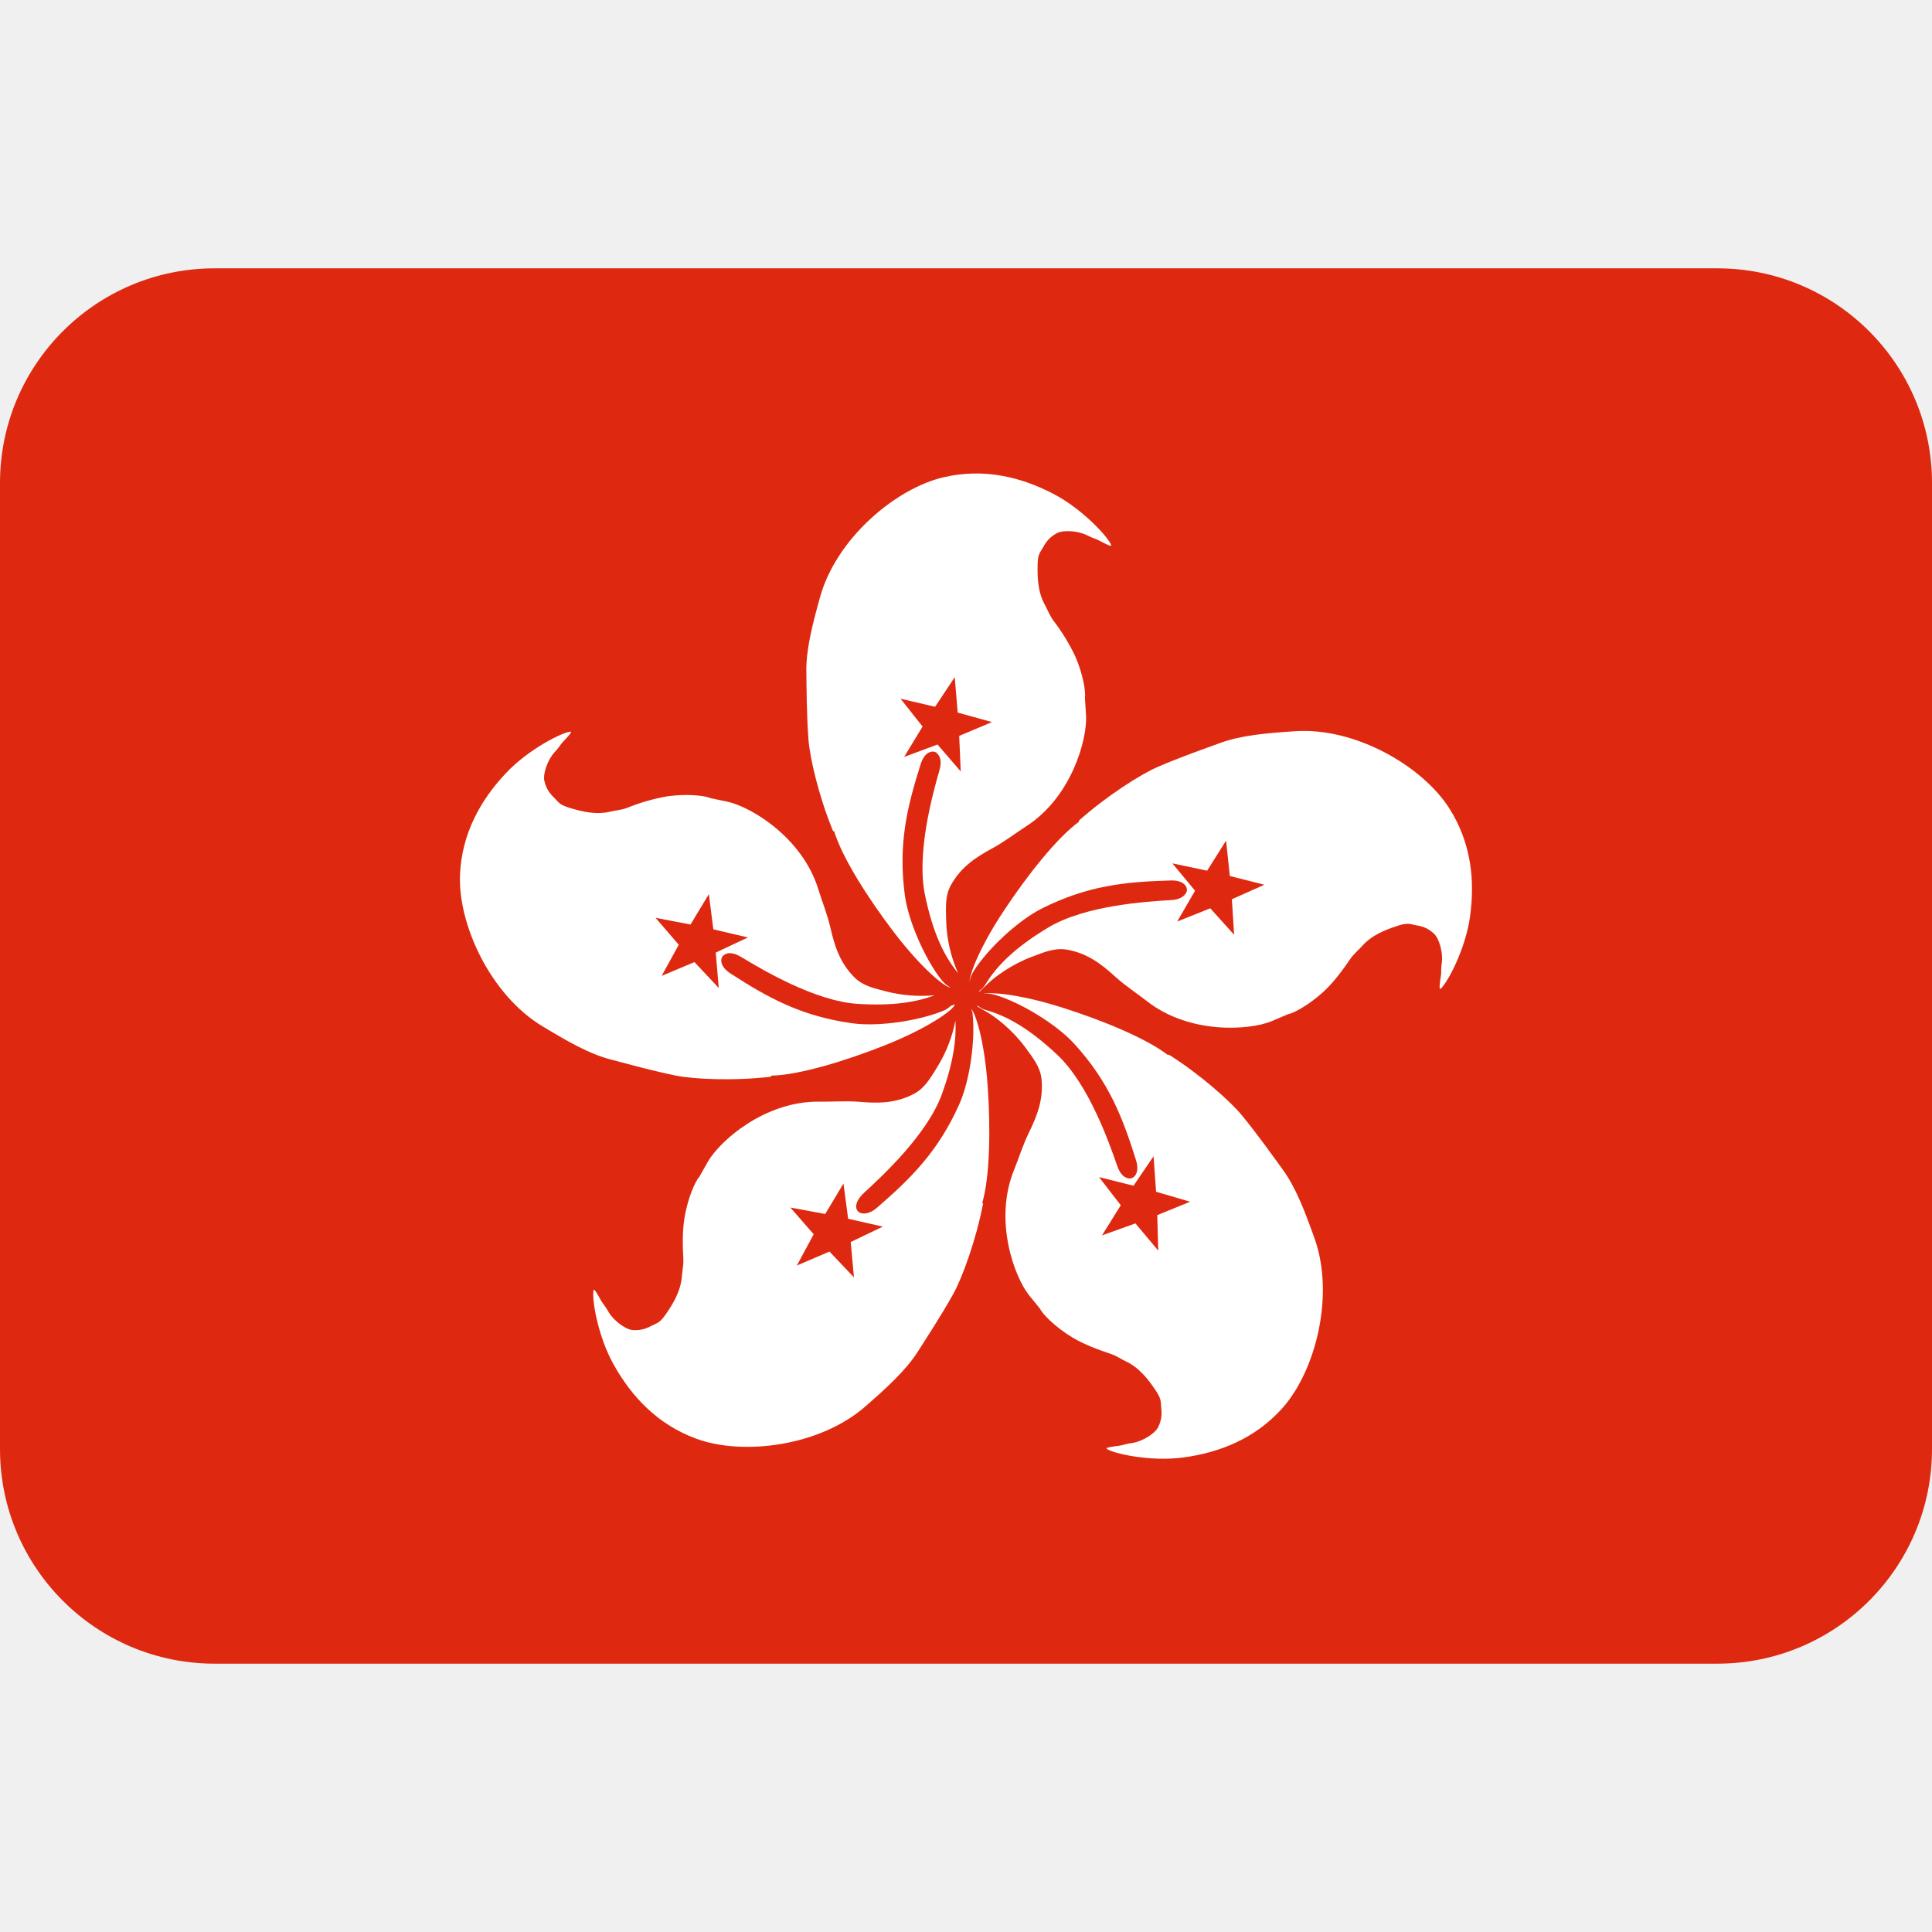
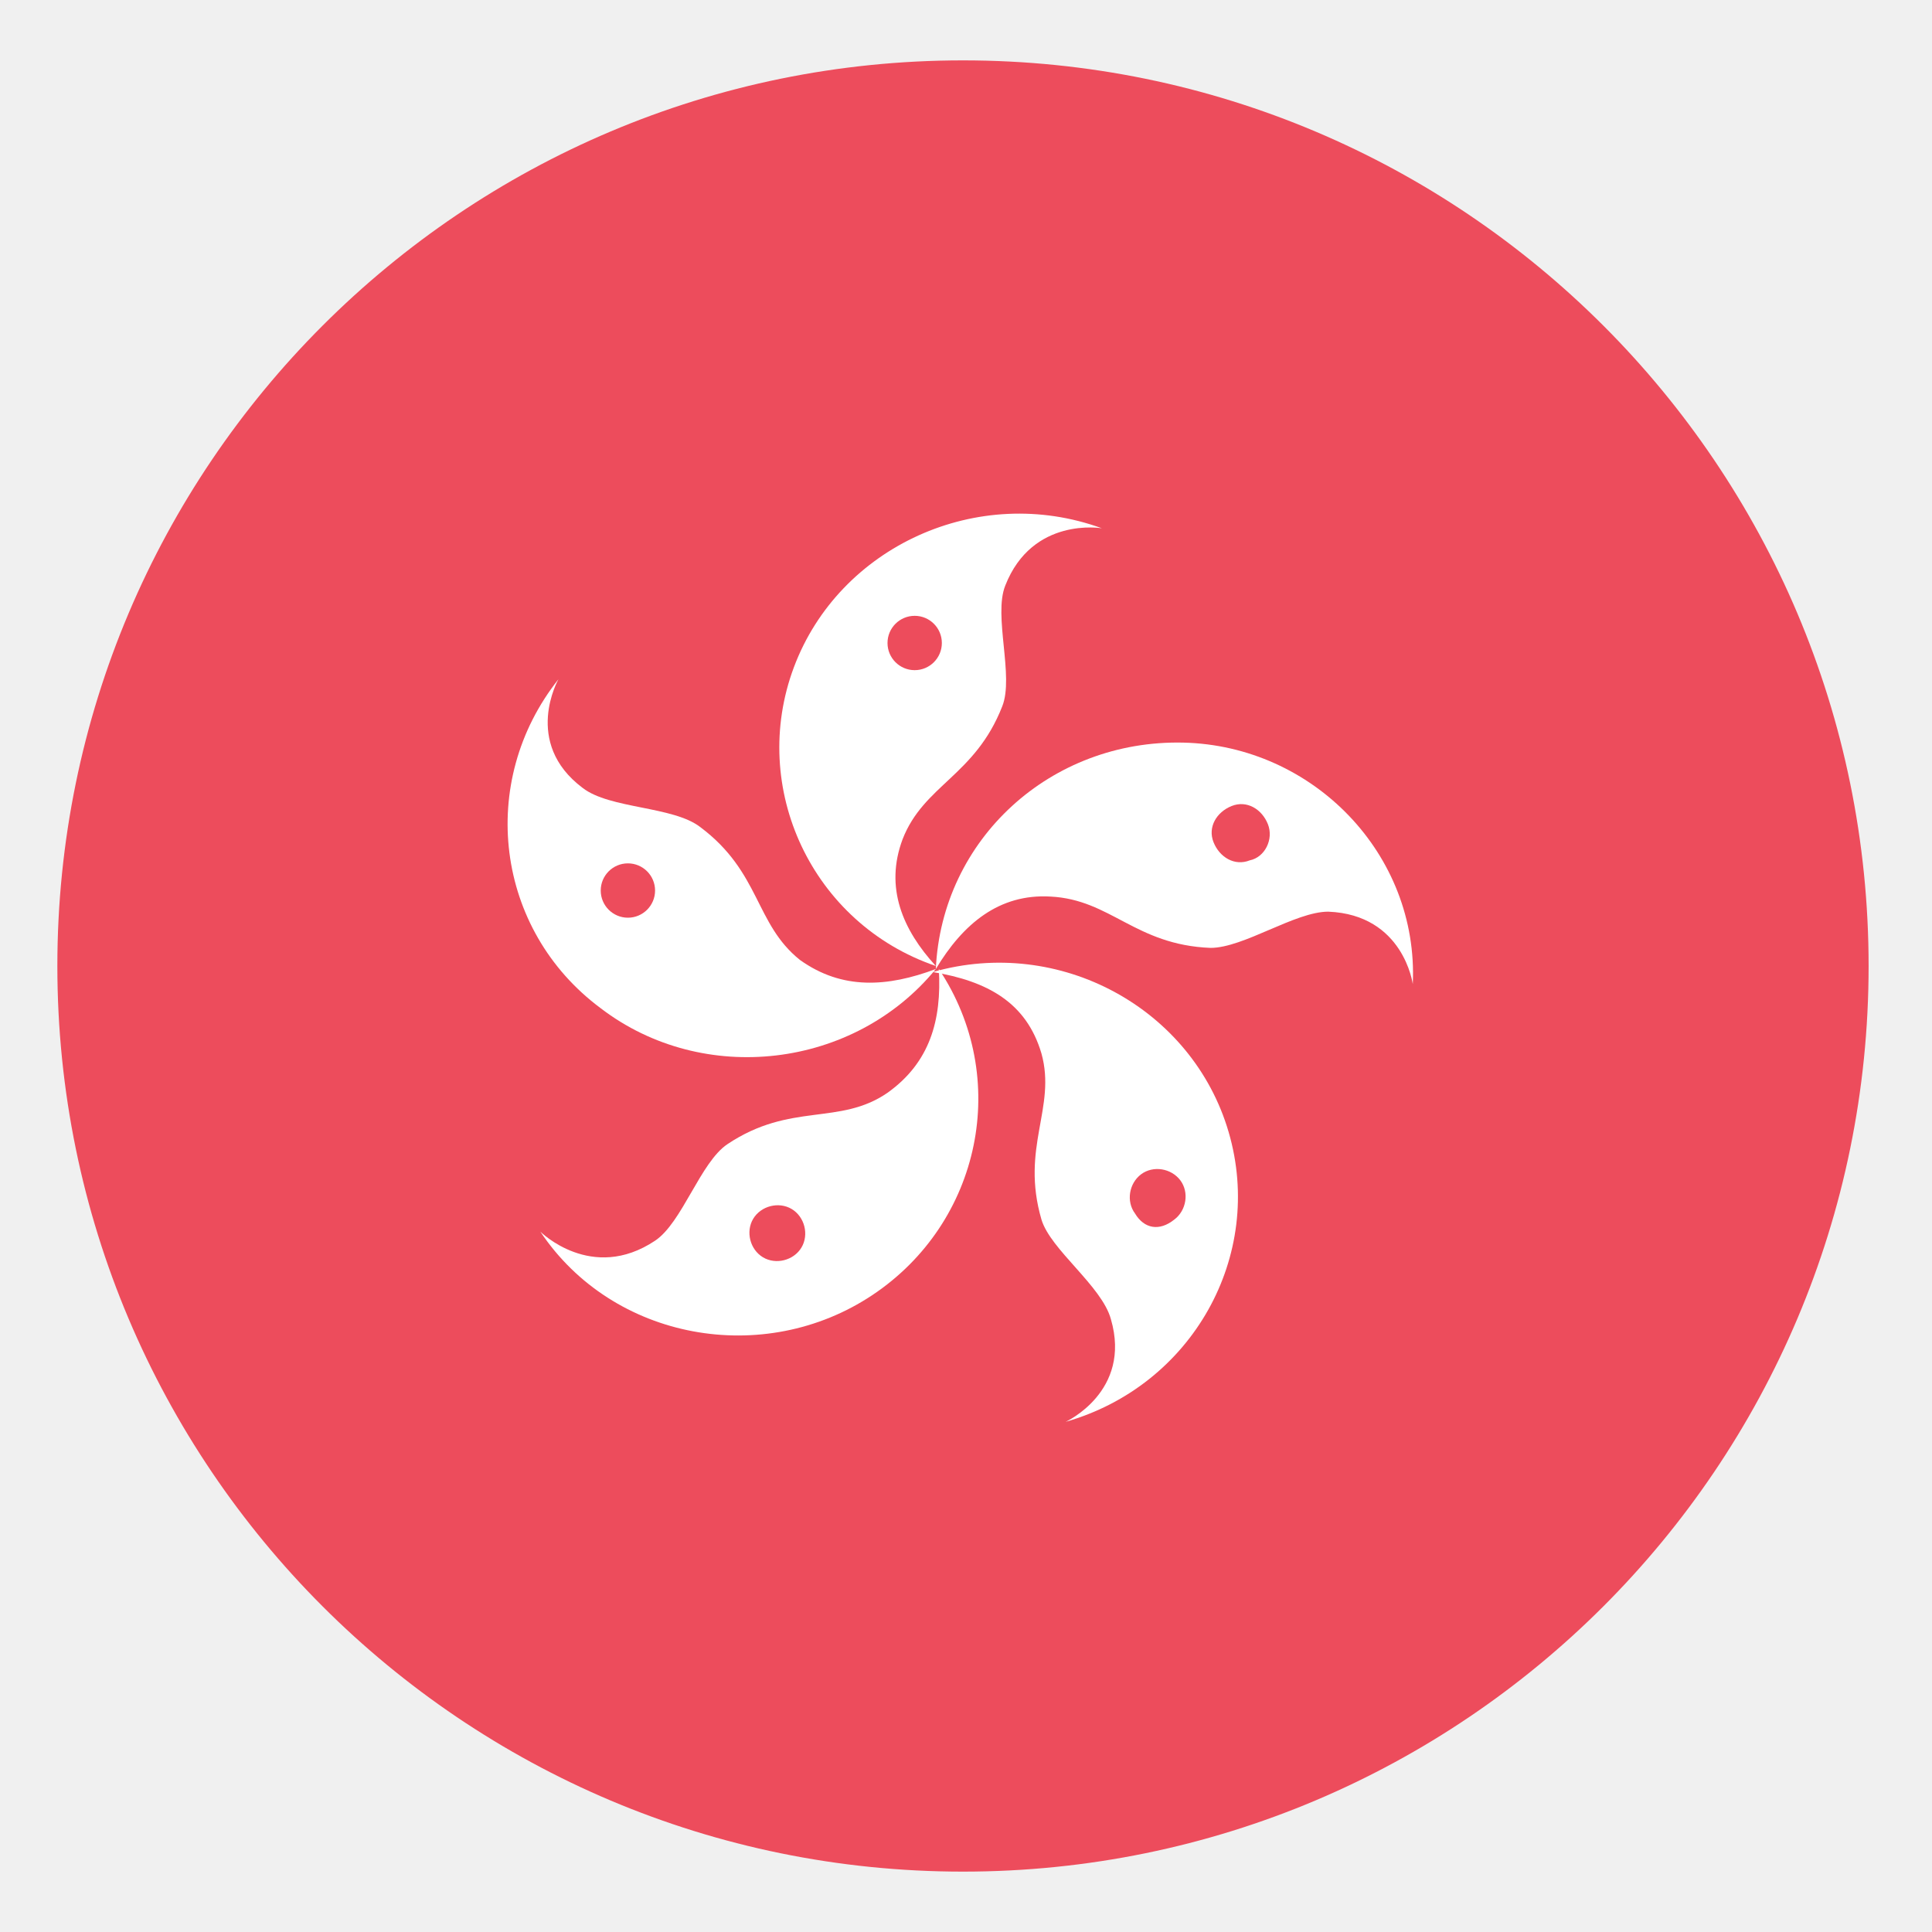
- <svg xmlns="http://www.w3.org/2000/svg" width="800px" height="800px" viewBox="0 0 36 36" aria-hidden="true" role="img" class="iconify iconify--twemoji" preserveAspectRatio="xMidYMid meet">
-   <path fill="#DE2910" d="M36 27a4 4 0 0 1-4 4H4a4 4 0 0 1-4-4V9a4 4 0 0 1 4-4h28a4 4 0 0 1 4 4v18z">
- 
- </path>
-   <g fill="#FFF">
-     <path d="M19.626 9.201c-.604-.314-1.289-.481-2.035-.31c-.906.208-2.011 1.148-2.312 2.24c-.142.515-.261.97-.254 1.391c.005.29.004.774.039 1.252c.024.339.193 1.071.461 1.717l.017-.006c.147.491.633 1.253 1.109 1.878c.546.717.973 1.04 1.059 1.039a.564.564 0 0 1-.162-.137c-.312-.391-.624-1.104-.688-1.587c-.124-.943.036-1.625.297-2.444c.065-.205.2-.264.289-.211c.007.004.011.013.018.019c.055.051.089.144.04.314c-.125.438-.431 1.54-.268 2.322c.15.721.364 1.151.617 1.455a2.555 2.555 0 0 1-.223-.994c-.004-.224-.023-.446.089-.647c.188-.337.462-.518.779-.689c.219-.118.425-.279.614-.4c.86-.548 1.149-1.632 1.125-2.07l-.021-.327c.018-.119-.036-.446-.179-.774a3.674 3.674 0 0 0-.412-.673c-.069-.095-.108-.204-.146-.271c-.147-.255-.147-.544-.145-.727c.001-.216.029-.241.091-.344c.049-.082.102-.193.268-.282c.122-.064.397-.045.559.038c.138.069.164.063.235.102c.064.035.231.123.221.088c-.039-.132-.523-.672-1.082-.962zm-3.738 9.867c-.941-.129-1.558-.463-2.28-.931c-.179-.116-.202-.261-.13-.333l.006-.003c.059-.052.166-.066.332.034c.391.236 1.373.821 2.17.871c.649.04 1.087-.031 1.43-.161a2.642 2.642 0 0 1-.89-.068c-.217-.057-.436-.099-.6-.26c-.273-.271-.374-.584-.454-.936c-.055-.243-.154-.484-.22-.699c-.295-.976-1.261-1.547-1.69-1.642l-.32-.067c-.11-.05-.44-.084-.794-.037a3.633 3.633 0 0 0-.759.216c-.111.042-.225.049-.3.068c-.286.073-.564-.005-.739-.056c-.208-.06-.225-.094-.307-.182c-.066-.069-.159-.148-.2-.333c-.029-.134.064-.394.187-.528c.104-.112.105-.14.161-.199c.051-.053.181-.189.144-.188c-.136 0-.786.32-1.215.78c-.466.498-.812 1.112-.848 1.876c-.043.929.564 2.247 1.534 2.832c.456.274.863.513 1.271.619c.281.073.746.205 1.216.301c.333.067 1.083.104 1.777.02v-.019c.513-.009 1.377-.272 2.106-.56c.921-.366 1.371-.736 1.303-.77l-.012.01c-.009.01-.026.013-.044.016c-.039.029-.065.06-.125.086c-.457.196-1.228.31-1.71.243zm2.516 1.171c-.061-.864-.228-1.358-.306-1.439c.006.026.018.038.022.068c.061.496-.047 1.267-.247 1.712c-.389.867-.883 1.364-1.535 1.927c-.108.092-.214.119-.288.099a.122.122 0 0 1-.094-.094c-.015-.072.024-.176.15-.291c.336-.309 1.175-1.085 1.447-1.838c.21-.583.269-1.009.25-1.365a2.584 2.584 0 0 1-.343.872c-.119.189-.225.385-.429.492c-.341.179-.67.18-1.029.148c-.247-.02-.508.002-.733-.002c-1.02-.014-1.856.734-2.076 1.114l-.161.285c-.081.089-.213.393-.274.745c-.047.265-.037.56-.025.789c.006.118-.022.229-.026.307c-.018.294-.176.536-.278.688c-.12.179-.157.185-.265.237c-.085.041-.19.106-.379.09c-.136-.013-.356-.18-.446-.338c-.076-.133-.102-.142-.141-.214c-.035-.064-.125-.23-.136-.194c-.041.13.067.847.375 1.394c.334.596.815 1.11 1.533 1.376c.871.322 2.311.143 3.162-.606c.401-.352.751-.669.976-1.024c.155-.245.421-.648.655-1.067c.165-.296.425-1.002.556-1.688l-.017-.005c.145-.491.157-1.394.102-2.178z">
- 
- </path>
-     <path d="M24.492 23.068c-.181-.503-.346-.943-.596-1.283c-.171-.234-.449-.629-.754-1.001c-.215-.262-.775-.762-1.367-1.136l-.009.014c-.405-.315-1.241-.657-1.99-.893c-.783-.246-1.311-.285-1.453-.252a.549.549 0 0 1 .218.021c.48.141 1.144.549 1.473.908c.641.703.898 1.354 1.155 2.176c.065.207-.014.334-.12.337c-.003 0-.003.005-.006.005c-.005 0-.006-.006-.009-.008c-.075-.007-.159-.064-.218-.236c-.149-.431-.528-1.509-1.109-2.059c-.535-.505-.957-.735-1.339-.841c-.071-.019-.108-.05-.146-.079c-.005.004-.01.003-.015.009l.143.085c.199.107.518.359.756.683c.131.182.275.352.3.581c.041.382-.078.688-.237 1.013c-.11.223-.186.473-.271.681c-.387.943.002 1.995.275 2.339l.206.255c.054.108.288.343.593.528c.229.141.508.239.727.314c.111.037.204.103.275.136c.267.123.434.36.538.511c.123.177.115.214.124.334c.007.094.028.215-.056.384c-.062.122-.298.266-.477.293c-.152.021-.17.042-.251.052c-.072.009-.261.032-.23.056c.105.086.812.248 1.434.162c.677-.092 1.332-.352 1.842-.921c.618-.697.977-2.103.594-3.168z">
- 
- </path>
-     <path d="M27.01 15.069c-.496-.786-1.747-1.519-2.878-1.444c-.53.036-1.001.074-1.395.219c-.273.1-.73.258-1.17.449c-.312.135-.946.537-1.468 1.002l.011.013c-.416.302-.976 1.012-1.408 1.667c-.455.689-.63 1.171-.635 1.313c.014-.057.027-.115.073-.189c.266-.424.838-.952 1.274-1.171c.85-.425 1.546-.498 2.406-.522c.217-.006.317.103.293.205a.139.139 0 0 1-.025.046c-.041.057-.116.107-.271.115c-.454.026-1.595.099-2.281.509c-.632.379-.968.723-1.173 1.061a.367.367 0 0 1-.117.121c.002.005 0 .009.004.015l.122-.115c.157-.161.488-.398.864-.538c.21-.078.414-.169.642-.13c.379.065.641.265.907.508c.185.167.404.309.579.447c.802.631 1.921.547 2.327.38l.302-.129c.117-.021.407-.182.671-.424c.197-.182.369-.421.499-.611c.067-.098.156-.168.208-.227c.192-.223.465-.318.638-.377c.204-.069.237-.051.355-.026c.093.019.215.031.354.159c.101.093.174.36.148.54c-.021.152-.004.175-.018.255c-.012.072-.039.259-.009.237c.111-.078.462-.713.551-1.335c.096-.675.028-1.376-.38-2.023z">
- 
- </path>
-   </g>
-   <path d="M17.79 12.618l-.366.552l-.627-.147l-.017-.004l.411.519l-.334.55l-.009.016l.621-.231l.433.502l-.029-.663l.594-.25l.017-.007l-.639-.177zm-4.579 4.06l-.002-.018l-.342.567l-.652-.125l.433.502l-.31.564l-.009.016l.611-.257l.44.469l.013.014l-.056-.66l.583-.274l.017-.008l-.645-.151zm10.348-.192l-.643-.163l-.07-.659l-.353.56l-.631-.133l-.017-.004l.423.51l-.323.558l-.008.016l.615-.246l.431.479l.013.013l-.042-.661l.588-.262zm-7.84 5.584l-.002-.017l-.34.568l-.632-.117l-.018-.004l.435.499l-.306.567l-.009.016l.609-.261l.443.467l.013.014l-.06-.659l.582-.279l.016-.008l-.646-.146zm5.777-.507l-.001-.018l-.373.549l-.625-.156l-.018-.004l.405.524l-.341.547l-.009.015l.623-.224l.413.493l.012.015l-.018-.662l.596-.243l.018-.006l-.636-.186z" fill="#DE2910">
- 
- </path>
+ <svg xmlns="http://www.w3.org/2000/svg" width="800px" height="800px" viewBox="0 0 64 64" aria-hidden="true" role="img" class="iconify iconify--emojione" preserveAspectRatio="xMidYMid meet">
+   <circle cx="31.9" cy="32" r="30" fill="#ed4c5c" />
+   <path d="M29.9 27.8c.7-1.8 2.4-2.1 3.3-4.4c.4-1-.3-3 .1-4c.9-2.3 3.2-1.9 3.2-1.9c-4.1-1.5-8.7.6-10.2 4.6c-1.5 4 .6 8.5 4.7 9.9c-1.1-1.2-1.7-2.6-1.1-4.2" fill="#ffffff" />
+   <circle cx="30.3" cy="21.3" r=".9" fill="#ed4c5c" />
+   <path d="M26.5 31.8c-1.5-1.2-1.3-2.9-3.3-4.4c-.9-.7-3-.6-3.9-1.3c-2-1.5-.8-3.6-.8-3.6c-2.7 3.4-2.1 8.3 1.4 10.9c3.4 2.6 8.4 2 11.1-1.3c-1.6.6-3.1.7-4.5-.3" fill="#ffffff" />
+   <circle cx="20.8" cy="29.5" r=".9" fill="#ed4c5c" />
+   <path d="M29.4 36.2c-1.6 1.1-3.2.3-5.3 1.7c-.9.6-1.5 2.6-2.4 3.2c-2.1 1.4-3.8-.3-3.8-.3c2.4 3.6 7.4 4.5 11 2.1c3.6-2.4 4.6-7.2 2.2-10.8c.1 1.7-.3 3.1-1.7 4.1" fill="#ffffff" />
+   <path d="M25 40.3c.3-.4.9-.5 1.3-.2s.5.9.2 1.3s-.9.5-1.3.2s-.5-.9-.2-1.3" fill="#ed4c5c" />
+   <path d="M34.5 34.9c.5 1.8-.7 3.1 0 5.5c.3 1 2 2.2 2.3 3.3c.7 2.4-1.5 3.4-1.5 3.4c4.2-1.2 6.6-5.5 5.4-9.6c-1.2-4.1-5.6-6.5-9.8-5.3c1.8.3 3.1 1 3.6 2.7" fill="#ffffff" />
+   <path d="M37.6 40.2c-.3-.4-.2-1 .2-1.3c.4-.3 1-.2 1.3.2c.3.4.2 1-.2 1.3c-.5.4-1 .3-1.3-.2" fill="#ed4c5c" />
+   <path d="M34.8 29.7c2 .1 2.8 1.6 5.3 1.7c1.1 0 2.8-1.2 3.9-1.2c2.5.1 2.8 2.4 2.8 2.4c.2-4.3-3.3-7.9-7.6-8c-4.4-.1-8 3.2-8.2 7.5c.9-1.5 2.1-2.5 3.8-2.4" fill="#ffffff" />
+   <path d="M41.4 28.5c-.5.2-1-.1-1.2-.6c-.2-.5.1-1 .6-1.2c.5-.2 1 .1 1.2.6c.2.5-.1 1.1-.6 1.2" fill="#ed4c5c" />
</svg>
